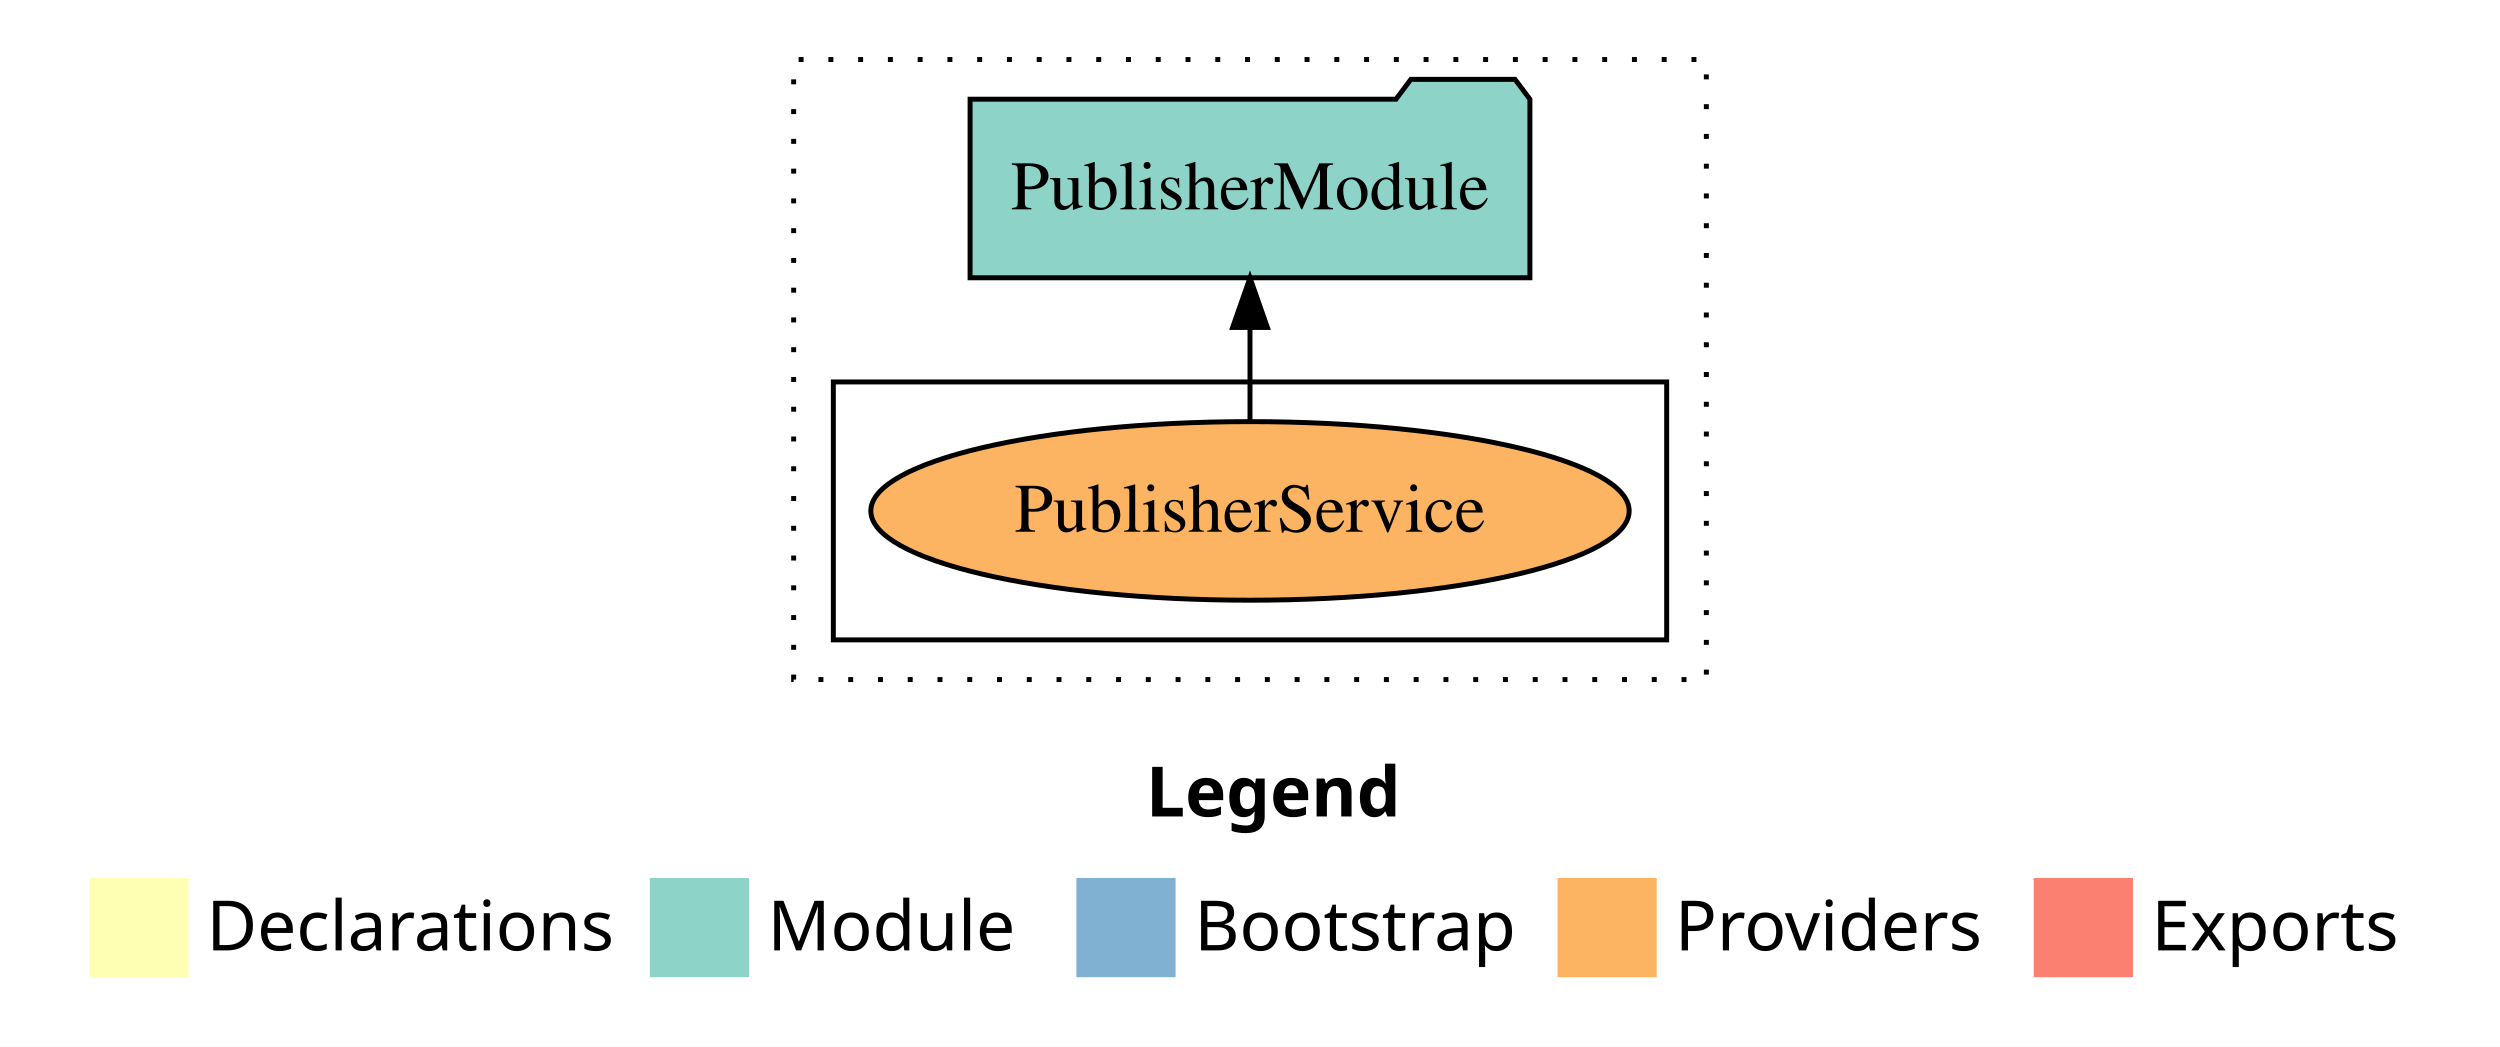
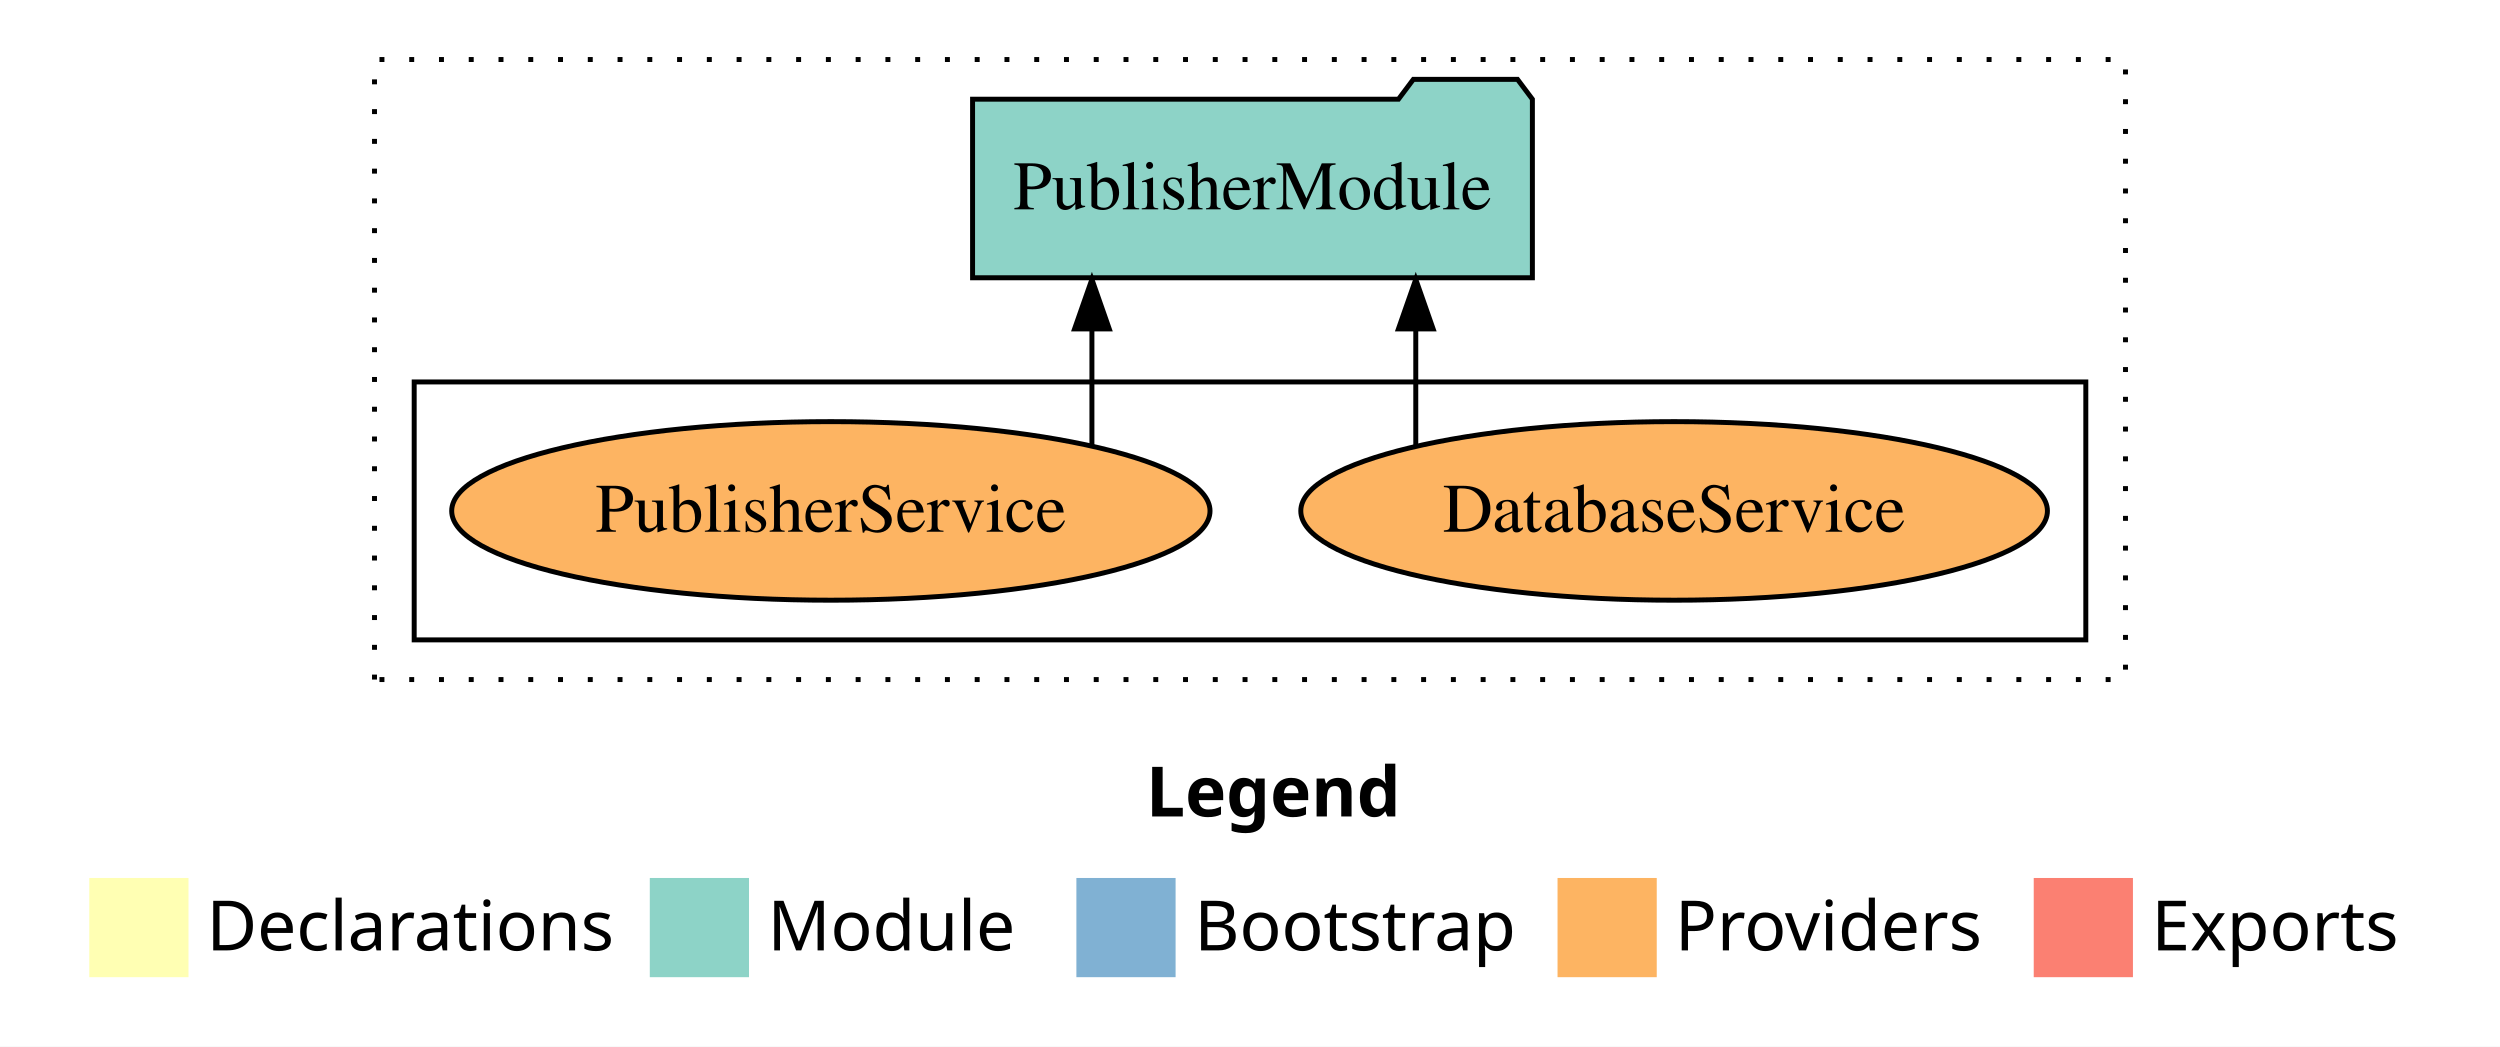
<svg xmlns="http://www.w3.org/2000/svg" width="504pt" height="211pt" viewBox="0.00 0.00 504.00 211.00">
  <g id="graph0" class="graph" transform="scale(1 1) rotate(0) translate(4 207)">
    <polygon fill="white" stroke="transparent" points="-4,4 -4,-207 500,-207 500,4 -4,4" />
    <text text-anchor="start" x="227.01" y="-42.4" font-family="sans-serif" font-weight="bold" font-size="14.00">Legend</text>
    <polygon fill="#ffffb3" stroke="transparent" points="14,-10 14,-30 34,-30 34,-10 14,-10" />
    <text text-anchor="start" x="37.63" y="-15.4" font-family="sans-serif" font-size="14.00">  Declarations</text>
    <polygon fill="#8dd3c7" stroke="transparent" points="127,-10 127,-30 147,-30 147,-10 127,-10" />
    <text text-anchor="start" x="150.73" y="-15.4" font-family="sans-serif" font-size="14.00">  Module</text>
    <polygon fill="#80b1d3" stroke="transparent" points="213,-10 213,-30 233,-30 233,-10 213,-10" />
    <text text-anchor="start" x="236.78" y="-15.4" font-family="sans-serif" font-size="14.00">  Bootstrap</text>
    <polygon fill="#fdb462" stroke="transparent" points="310,-10 310,-30 330,-30 330,-10 310,-10" />
    <text text-anchor="start" x="333.67" y="-15.4" font-family="sans-serif" font-size="14.00">  Providers</text>
    <polygon fill="#fb8072" stroke="transparent" points="406,-10 406,-30 426,-30 426,-10 406,-10" />
    <text text-anchor="start" x="429.73" y="-15.4" font-family="sans-serif" font-size="14.00">  Exports</text>
    <g id="clust1" class="cluster">
-       <polygon fill="none" stroke="black" stroke-dasharray="1,5" points="156,-70 156,-195 340,-195 340,-70 156,-70" />
+       <polygon fill="none" stroke="black" stroke-dasharray="1,5" points="71.5,-70 71.5,-195 424.5,-195 424.5,-70 71.5,-70" />
    </g>
    <g id="clust6" class="cluster">
-       <polygon fill="none" stroke="black" points="164,-78 164,-130 332,-130 332,-78 164,-78" />
+       <polygon fill="none" stroke="black" points="79.5,-78 79.5,-130 416.5,-130 416.5,-78 79.5,-78" />
    </g>
    <g id="node1" class="node">
-       <ellipse fill="#fdb462" stroke="black" cx="248" cy="-104" rx="76.44" ry="18" />
-       <text text-anchor="middle" x="248" y="-99.8" font-family="Times,serif" font-size="14.00">PublisherService</text>
+       <ellipse fill="#fdb462" stroke="black" cx="333.5" cy="-104" rx="75.26" ry="18" />
+       <text text-anchor="middle" x="333.5" y="-99.8" font-family="Times,serif" font-size="14.00">DatabaseService</text>
+     </g>
+     <g id="node3" class="node">
+       <polygon fill="#8dd3c7" stroke="black" points="304.93,-187 301.93,-191 280.93,-191 277.93,-187 192.07,-187 192.07,-151 304.93,-151 304.93,-187" />
+       <text text-anchor="middle" x="248.5" y="-164.8" font-family="Times,serif" font-size="14.00">PublisherModule</text>
+     </g>
+     <g id="edge1" class="edge">
+       <path fill="none" stroke="black" d="M281.42,-117.15C281.42,-117.15 281.42,-140.69 281.42,-140.69" />
+       <polygon fill="black" stroke="black" points="277.92,-140.69 281.42,-150.69 284.92,-140.69 277.92,-140.69" />
    </g>
    <g id="node2" class="node">
-       <polygon fill="#8dd3c7" stroke="black" points="304.43,-187 301.43,-191 280.43,-191 277.43,-187 191.57,-187 191.57,-151 304.43,-151 304.43,-187" />
-       <text text-anchor="middle" x="248" y="-164.8" font-family="Times,serif" font-size="14.00">PublisherModule</text>
+       <ellipse fill="#fdb462" stroke="black" cx="163.5" cy="-104" rx="76.44" ry="18" />
+       <text text-anchor="middle" x="163.5" y="-99.8" font-family="Times,serif" font-size="14.00">PublisherService</text>
    </g>
-     <g id="edge1" class="edge">
-       <path fill="none" stroke="black" d="M248,-122.11C248,-122.11 248,-140.99 248,-140.99" />
-       <polygon fill="black" stroke="black" points="244.5,-140.99 248,-150.99 251.5,-140.99 244.5,-140.99" />
+     <g id="edge2" class="edge">
+       <path fill="none" stroke="black" d="M216.13,-117.15C216.13,-117.15 216.13,-140.69 216.13,-140.69" />
+       <polygon fill="black" stroke="black" points="212.63,-140.69 216.13,-150.69 219.63,-140.69 212.63,-140.69" />
    </g>
  </g>
</svg>
